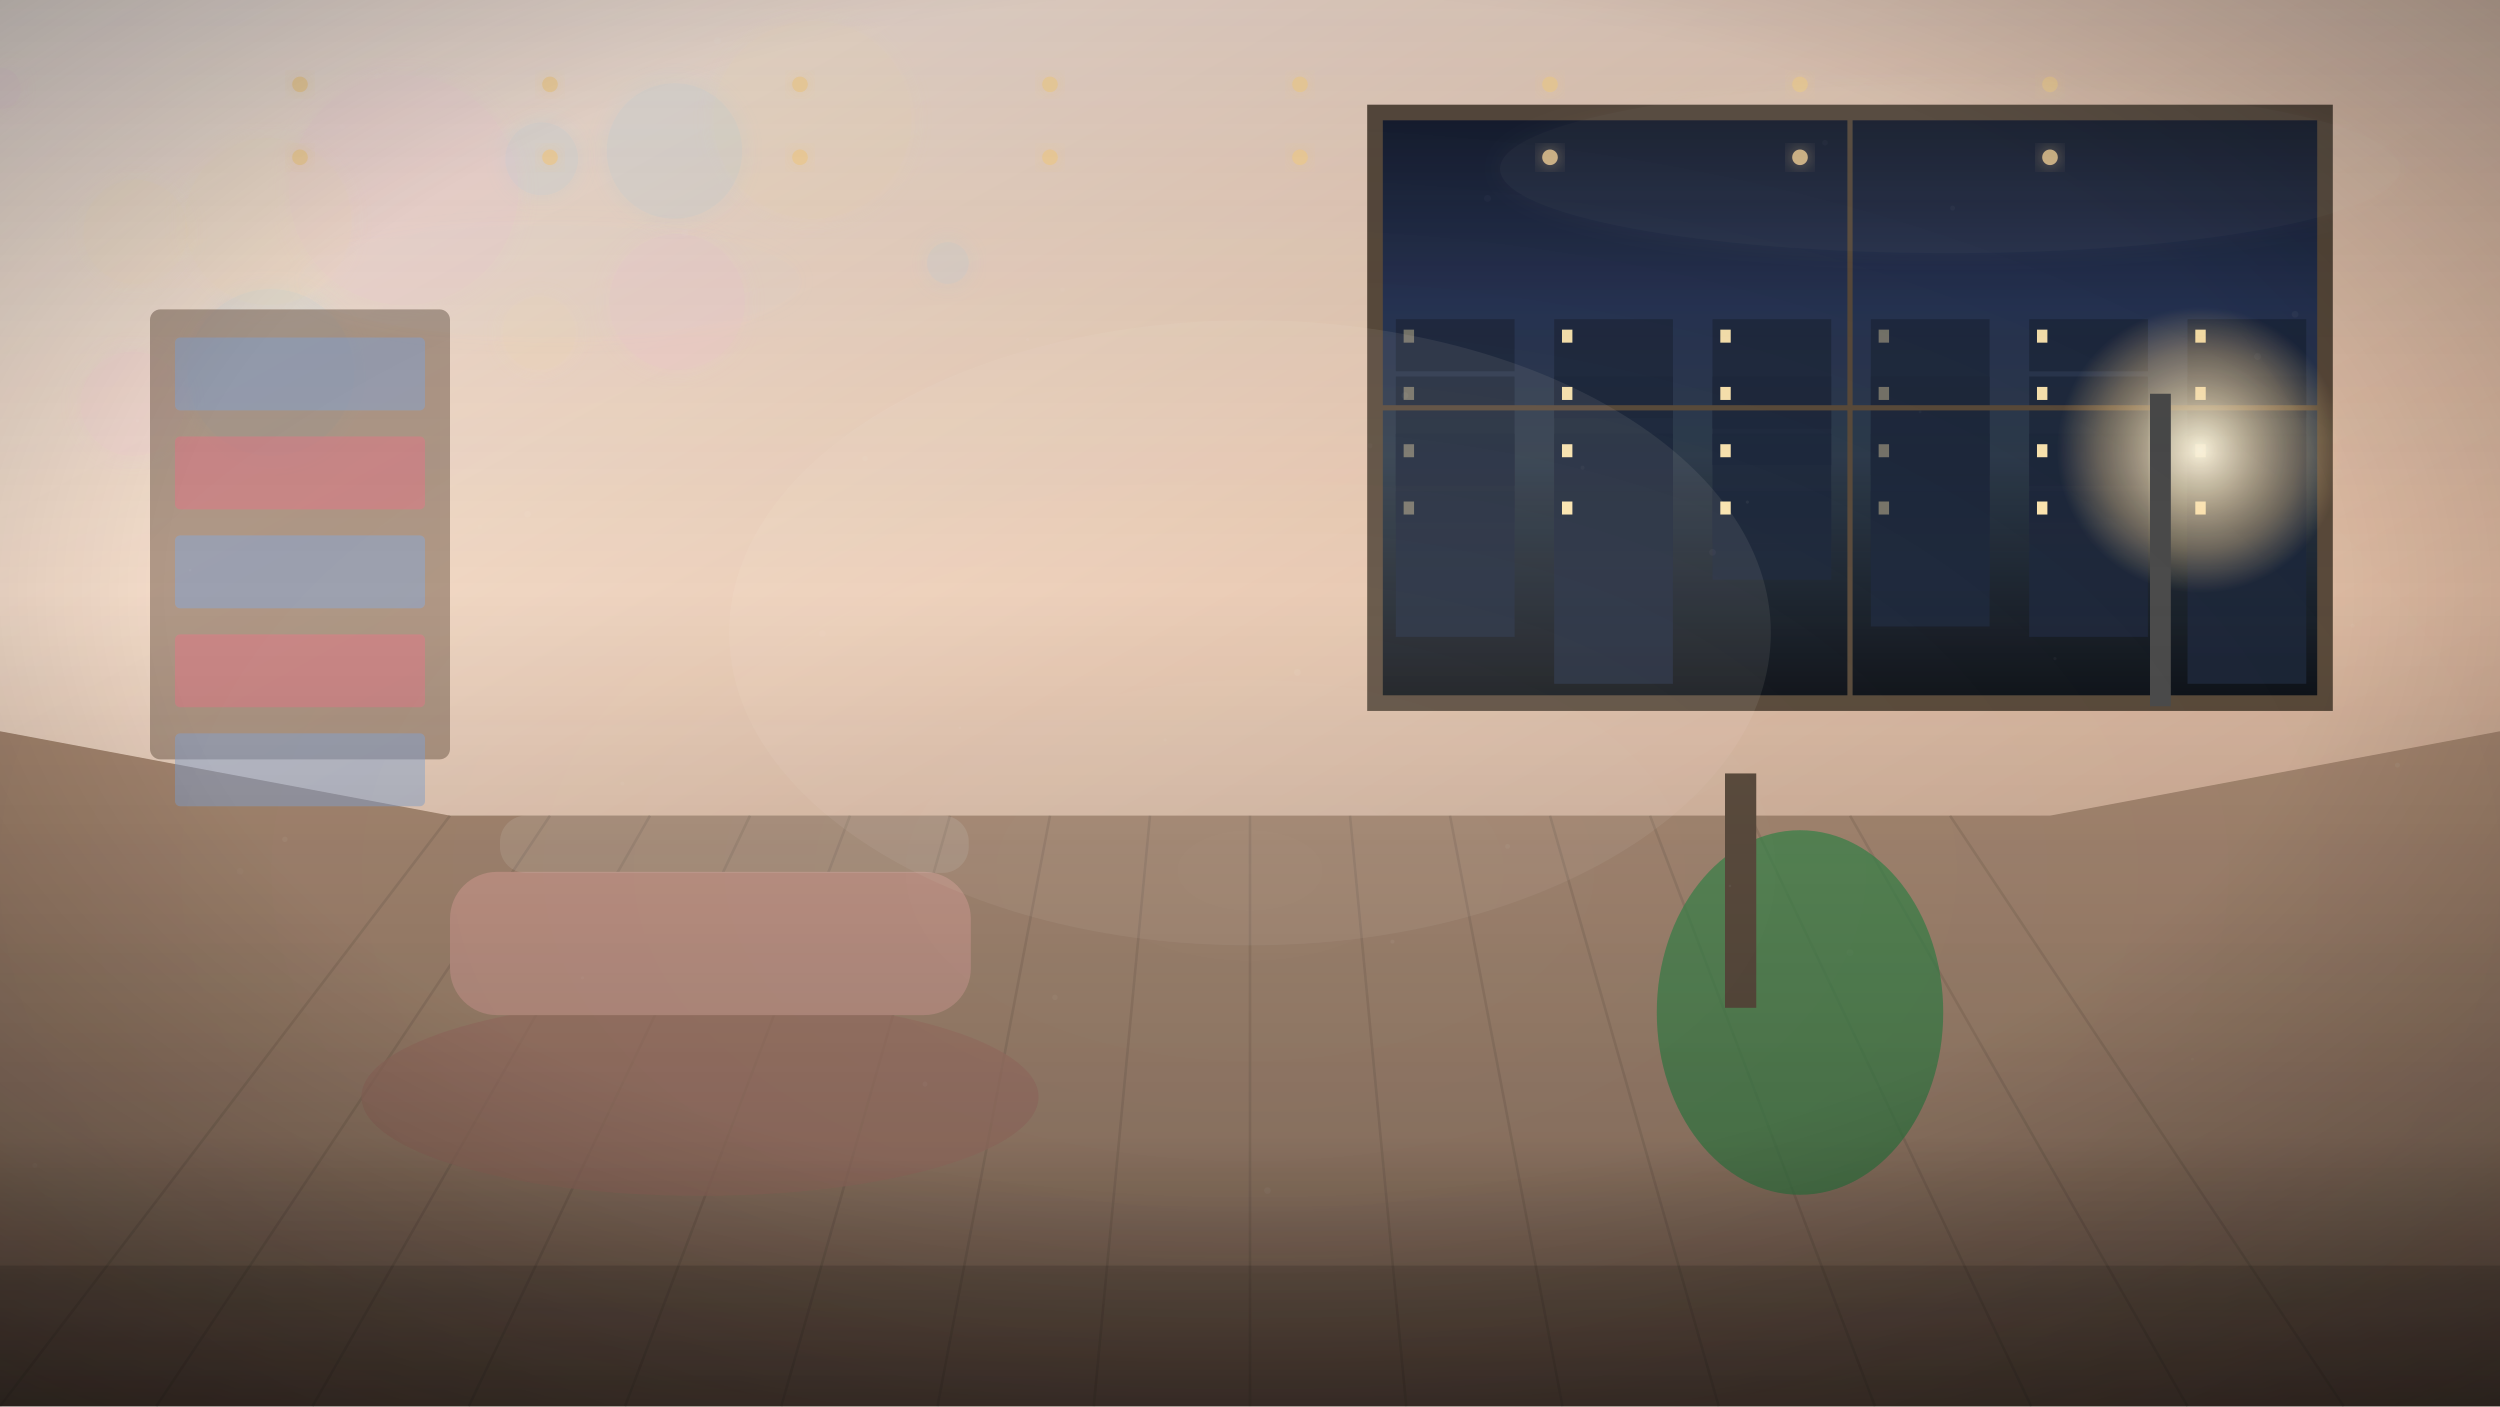
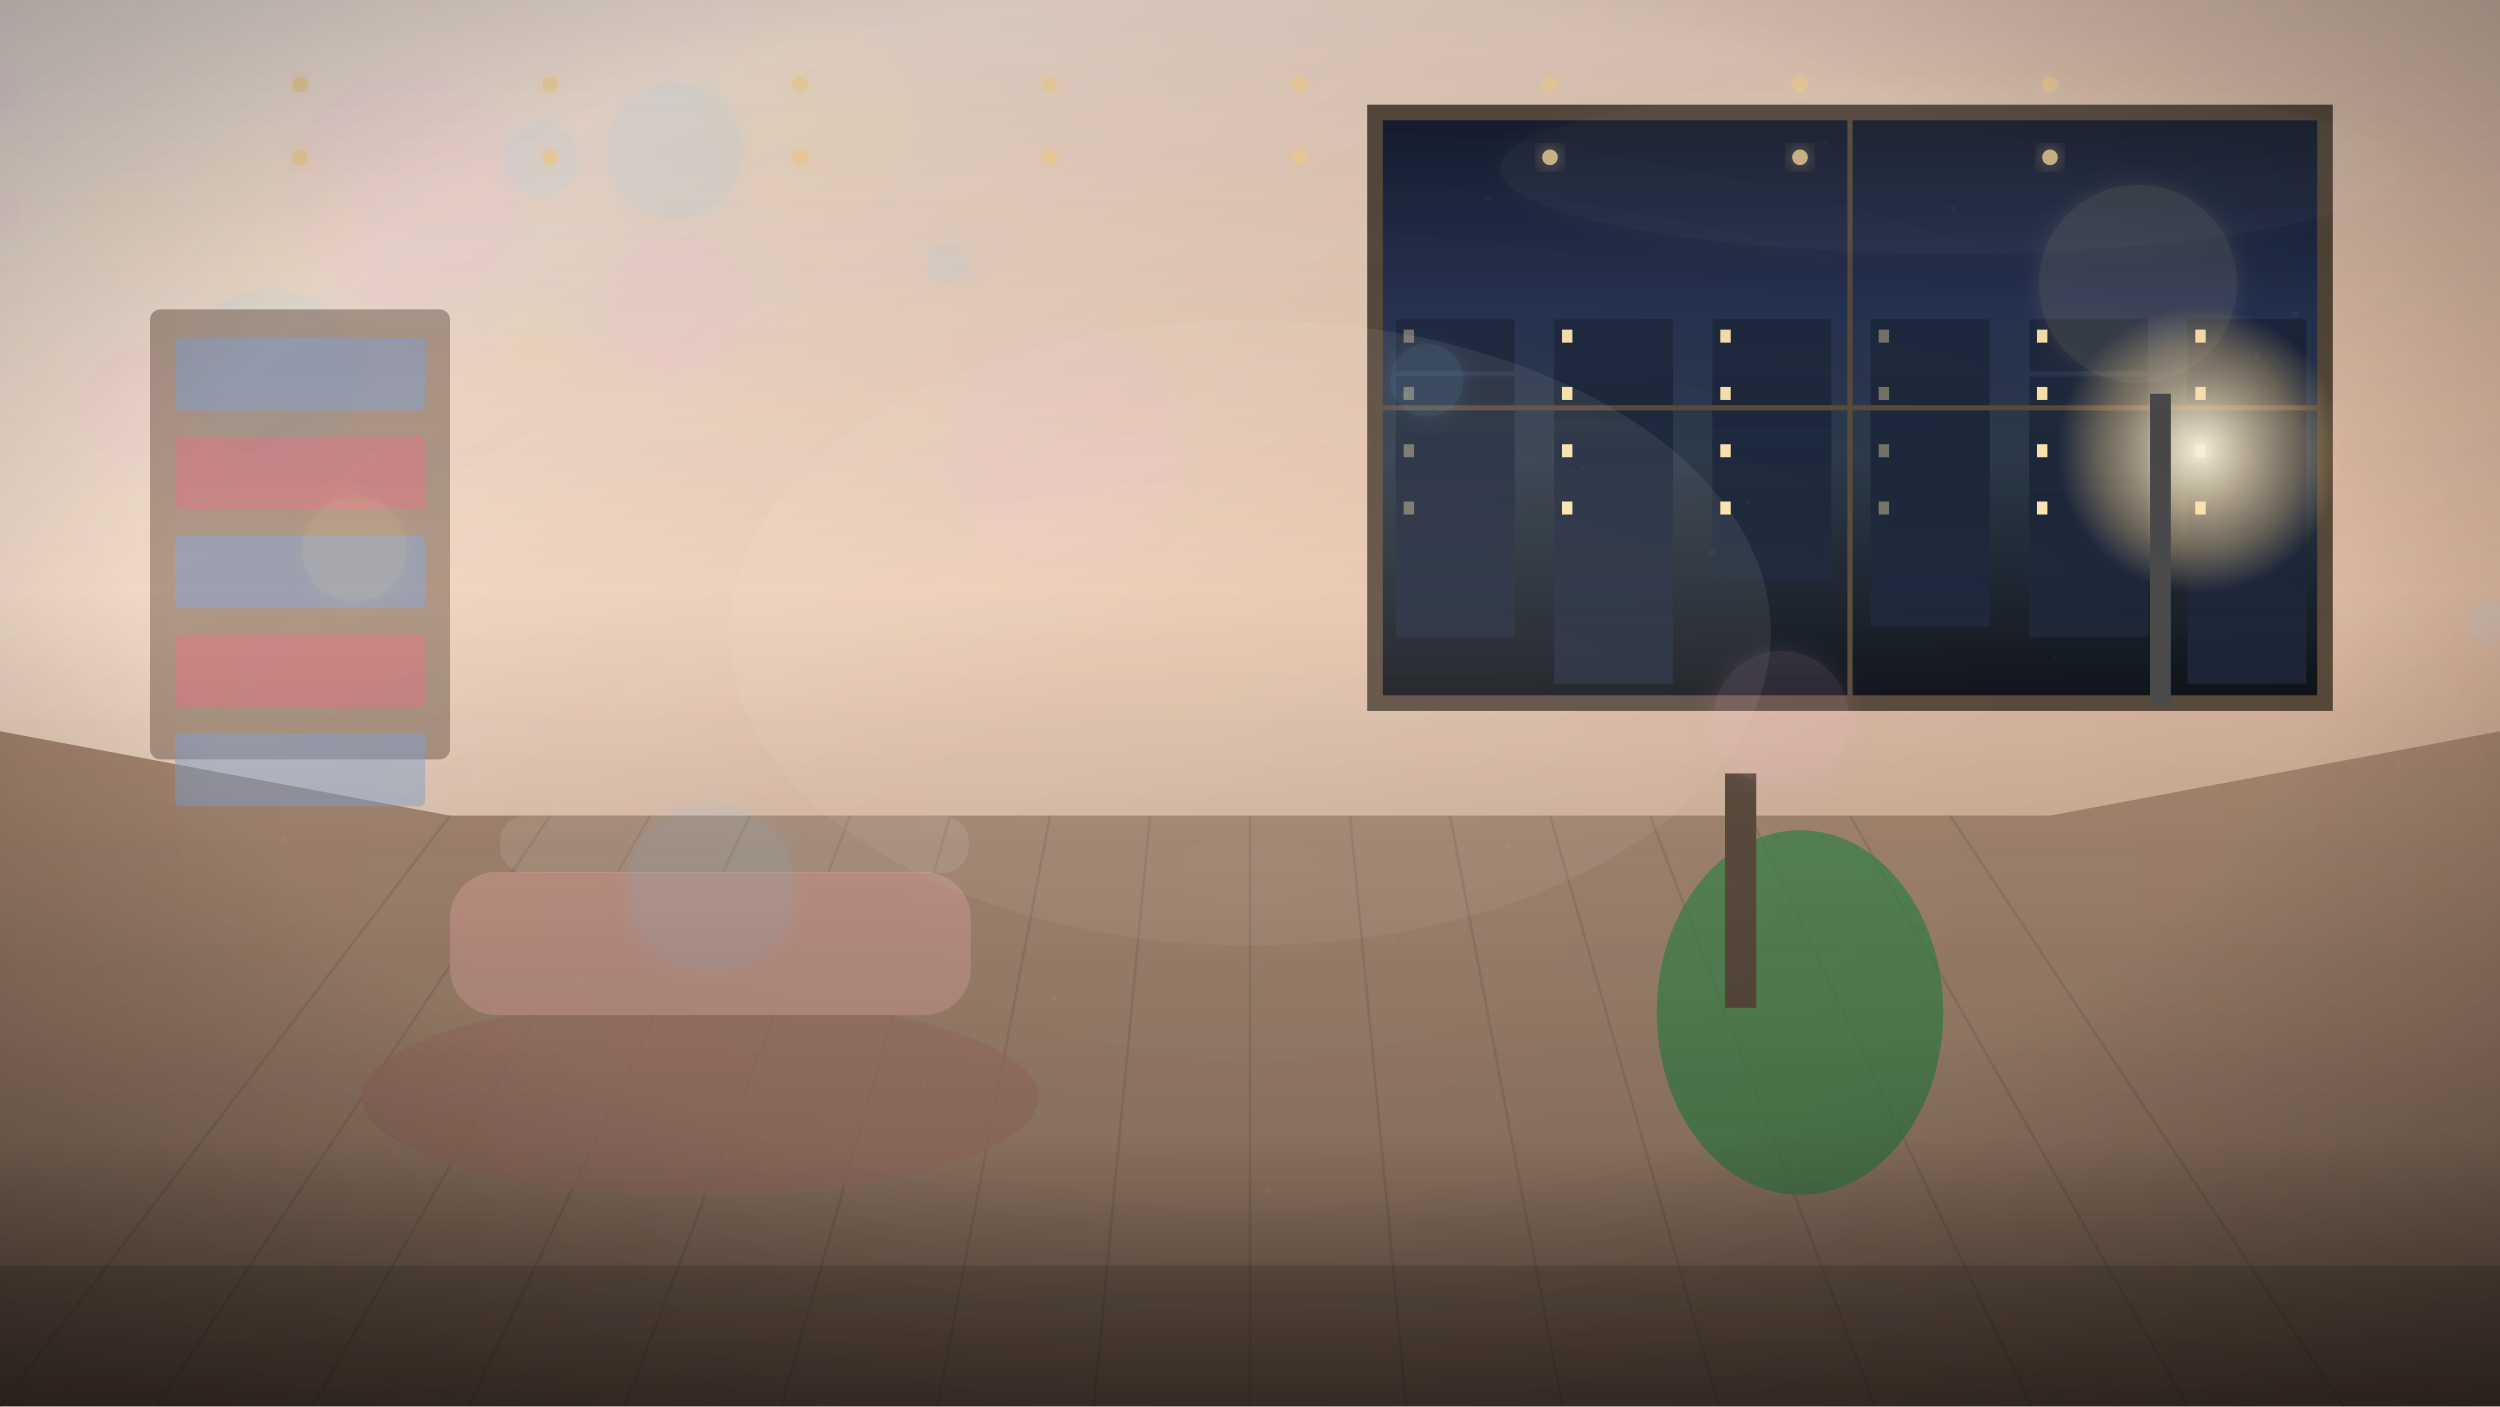
<svg xmlns="http://www.w3.org/2000/svg" viewBox="0 0 960 540" width="960" height="540">
  <defs>
    <linearGradient id="skyTop" x1="0" y1="0" x2="0" y2="1">
      <stop offset="0%" stop-color="#121828" />
      <stop offset="32%" stop-color="#243050" />
      <stop offset="58%" stop-color="#2a3848" />
      <stop offset="100%" stop-color="#0a0e14" />
    </linearGradient>
    <linearGradient id="skyDay" x1="0" y1="0" x2="0" y2="1">
      <stop offset="0%" stop-color="#6eb4e0" />
      <stop offset="38%" stop-color="#a8cce8" />
      <stop offset="70%" stop-color="#d8c098" />
      <stop offset="100%" stop-color="#6a8868" />
    </linearGradient>
    <linearGradient id="skySunset" x1="0" y1="0" x2="0" y2="1">
      <stop offset="0%" stop-color="#ff6b4a" />
      <stop offset="28%" stop-color="#d84888" />
      <stop offset="55%" stop-color="#683878" />
      <stop offset="100%" stop-color="#120818" />
    </linearGradient>
    <linearGradient id="haze" x1="0" y1="0.4" x2="0" y2="1">
      <stop offset="0%" stop-color="#fff" stop-opacity="0" />
      <stop offset="100%" stop-color="#c8d8f0" stop-opacity="0.22" />
    </linearGradient>
    <filter id="softGlow" x="-40%" y="-40%" width="180%" height="180%">
      <feGaussianBlur stdDeviation="4" result="b" />
      <feMerge>
        <feMergeNode in="b" />
        <feMergeNode in="SourceGraphic" />
      </feMerge>
    </filter>
    <filter id="neonGlow" x="-60%" y="-60%" width="220%" height="220%">
      <feGaussianBlur stdDeviation="6" result="b" />
      <feMerge>
        <feMergeNode in="b" />
        <feMergeNode in="b" />
        <feMergeNode in="SourceGraphic" />
      </feMerge>
    </filter>
    <filter id="paintSoft" x="-2%" y="-2%" width="104%" height="104%">
      <feGaussianBlur stdDeviation="0.6" />
    </filter>
    <radialGradient id="sunDisc" cx="0.5" cy="0.5" r="0.5">
      <stop offset="0%" stop-color="#fff8e8" />
      <stop offset="55%" stop-color="#ffd080" />
      <stop offset="100%" stop-color="#ff904000" />
    </radialGradient>
    <radialGradient id="moonGlow" cx="0.5" cy="0.5" r="0.5">
      <stop offset="0%" stop-color="#fffef8" />
      <stop offset="40%" stop-color="#e8e0f0" />
      <stop offset="100%" stop-color="#e8e0f000" />
    </radialGradient>
    <linearGradient id="wallWarm" x1="0" y1="0" x2="1" y2="1">
      <stop offset="0%" stop-color="#fff0e4" />
      <stop offset="45%" stop-color="#e8c8b0" />
      <stop offset="100%" stop-color="#c8a088" />
    </linearGradient>
    <linearGradient id="wallCool" x1="0" y1="0" x2="0" y2="1">
      <stop offset="0%" stop-color="#eef2f8" />
      <stop offset="100%" stop-color="#b8c0d0" />
    </linearGradient>
    <linearGradient id="floorWood" x1="0" y1="0.6" x2="0" y2="1">
      <stop offset="0%" stop-color="#a88870" />
      <stop offset="100%" stop-color="#685040" />
    </linearGradient>
    <radialGradient id="lampGlow" cx="0.5" cy="0.5" r="0.5">
      <stop offset="0%" stop-color="#fff8e0" />
      <stop offset="70%" stop-color="#ffd898" stop-opacity="0.35" />
      <stop offset="100%" stop-color="#ffd898" stop-opacity="0" />
    </radialGradient>
    <radialGradient id="vignette" cx="0.5" cy="0.42" r="0.78">
      <stop offset="55%" stop-color="#000" stop-opacity="0" />
      <stop offset="100%" stop-color="#030508" stop-opacity="0.38" />
    </radialGradient>
    <linearGradient id="filmGrade" x1="0" y1="0" x2="0" y2="1">
      <stop offset="0%" stop-color="#283858" stop-opacity="0.14" />
      <stop offset="42%" stop-color="#000" stop-opacity="0" />
      <stop offset="100%" stop-color="#000" stop-opacity="0.32" />
    </linearGradient>
    <radialGradient id="stageGlow" cx="0.5" cy="0.62" r="0.55">
      <stop offset="0%" stop-color="#fff" stop-opacity="0.06" />
      <stop offset="100%" stop-color="#fff" stop-opacity="0" />
    </radialGradient>
  </defs>
  <rect width="960" height="540" fill="url(#wallWarm)" />
  <polygon points="0,280.8 0,540 960,540 960,280.8 787.2,313.2 172.8,313.2" fill="url(#floorWood)" />
  <line x1="0" y1="540" x2="172.8" y2="313.2" stroke="#000" stroke-opacity="0.1" stroke-width="1" />
  <line x1="60" y1="540" x2="211.2" y2="313.2" stroke="#000" stroke-opacity="0.1" stroke-width="1" />
  <line x1="120" y1="540" x2="249.6" y2="313.2" stroke="#000" stroke-opacity="0.1" stroke-width="1" />
  <line x1="180" y1="540" x2="288" y2="313.2" stroke="#000" stroke-opacity="0.1" stroke-width="1" />
  <line x1="240" y1="540" x2="326.4" y2="313.2" stroke="#000" stroke-opacity="0.1" stroke-width="1" />
  <line x1="300" y1="540" x2="364.8" y2="313.2" stroke="#000" stroke-opacity="0.1" stroke-width="1" />
  <line x1="360" y1="540" x2="403.2" y2="313.2" stroke="#000" stroke-opacity="0.1" stroke-width="1" />
  <line x1="420" y1="540" x2="441.6" y2="313.2" stroke="#000" stroke-opacity="0.1" stroke-width="1" />
  <line x1="480" y1="540" x2="480" y2="313.2" stroke="#000" stroke-opacity="0.1" stroke-width="1" />
  <line x1="540" y1="540" x2="518.4" y2="313.2" stroke="#000" stroke-opacity="0.1" stroke-width="1" />
  <line x1="600" y1="540" x2="556.8" y2="313.2" stroke="#000" stroke-opacity="0.1" stroke-width="1" />
  <line x1="660" y1="540" x2="595.2" y2="313.2" stroke="#000" stroke-opacity="0.1" stroke-width="1" />
  <line x1="720" y1="540" x2="633.6" y2="313.2" stroke="#000" stroke-opacity="0.1" stroke-width="1" />
  <line x1="780" y1="540" x2="672" y2="313.2" stroke="#000" stroke-opacity="0.1" stroke-width="1" />
  <line x1="840" y1="540" x2="710.4" y2="313.2" stroke="#000" stroke-opacity="0.1" stroke-width="1" />
  <line x1="900" y1="540" x2="748.8" y2="313.2" stroke="#000" stroke-opacity="0.1" stroke-width="1" />
  <rect x="528" y="43.2" width="364.8" height="226.8" fill="url(#skyTop)" />
  <rect x="536" y="122.58" width="45.6" height="20" fill="#1a2438" opacity="0.85" />
  <rect x="539" y="126.58" width="4" height="5" fill="#ffe8b0" opacity="0.4" />
  <rect x="596.8" y="122.58" width="45.6" height="38" fill="#1a2438" opacity="0.85" />
  <rect x="599.8" y="126.58" width="4" height="5" fill="#ffe8b0" opacity="1.4" />
  <rect x="657.6" y="122.58" width="45.6" height="56" fill="#1a2438" opacity="0.85" />
  <rect x="660.6" y="126.58" width="4" height="5" fill="#ffe8b0" opacity="2.4" />
  <rect x="718.4" y="122.58" width="45.6" height="74" fill="#1a2438" opacity="0.85" />
  <rect x="721.4" y="126.58" width="4" height="5" fill="#ffe8b0" opacity="0.4" />
  <rect x="779.2" y="122.58" width="45.6" height="20" fill="#1a2438" opacity="0.85" />
  <rect x="782.2" y="126.58" width="4" height="5" fill="#ffe8b0" opacity="1.4" />
  <rect x="840" y="122.58" width="45.6" height="38" fill="#1a2438" opacity="0.85" />
  <rect x="843" y="126.58" width="4" height="5" fill="#ffe8b0" opacity="2.4" />
  <rect x="536" y="144.58" width="45.6" height="56" fill="#1a2438" opacity="0.85" />
  <rect x="539" y="148.58" width="4" height="5" fill="#ffe8b0" opacity="0.4" />
  <rect x="596.8" y="144.58" width="45.6" height="74" fill="#1a2438" opacity="0.85" />
  <rect x="599.8" y="148.58" width="4" height="5" fill="#ffe8b0" opacity="1.4" />
  <rect x="657.6" y="144.58" width="45.6" height="20" fill="#1a2438" opacity="0.85" />
  <rect x="660.6" y="148.58" width="4" height="5" fill="#ffe8b0" opacity="2.4" />
  <rect x="718.4" y="144.58" width="45.6" height="38" fill="#1a2438" opacity="0.85" />
  <rect x="721.4" y="148.58" width="4" height="5" fill="#ffe8b0" opacity="0.4" />
  <rect x="779.2" y="144.58" width="45.6" height="56" fill="#1a2438" opacity="0.85" />
  <rect x="782.2" y="148.58" width="4" height="5" fill="#ffe8b0" opacity="1.4" />
  <rect x="840" y="144.58" width="45.6" height="74" fill="#1a2438" opacity="0.85" />
  <rect x="843" y="148.58" width="4" height="5" fill="#ffe8b0" opacity="2.4" />
  <rect x="536" y="166.58" width="45.6" height="20" fill="#1a2438" opacity="0.85" />
  <rect x="539" y="170.58" width="4" height="5" fill="#ffe8b0" opacity="0.4" />
  <rect x="596.8" y="166.58" width="45.6" height="38" fill="#1a2438" opacity="0.85" />
  <rect x="599.8" y="170.58" width="4" height="5" fill="#ffe8b0" opacity="1.4" />
  <rect x="657.6" y="166.58" width="45.6" height="56" fill="#1a2438" opacity="0.85" />
  <rect x="660.6" y="170.58" width="4" height="5" fill="#ffe8b0" opacity="2.4" />
  <rect x="718.4" y="166.58" width="45.6" height="74" fill="#1a2438" opacity="0.85" />
  <rect x="721.4" y="170.58" width="4" height="5" fill="#ffe8b0" opacity="0.4" />
  <rect x="779.2" y="166.58" width="45.6" height="20" fill="#1a2438" opacity="0.85" />
  <rect x="782.2" y="170.58" width="4" height="5" fill="#ffe8b0" opacity="1.4" />
  <rect x="840" y="166.58" width="45.6" height="38" fill="#1a2438" opacity="0.85" />
  <rect x="843" y="170.58" width="4" height="5" fill="#ffe8b0" opacity="2.4" />
  <rect x="536" y="188.58" width="45.6" height="56" fill="#1a2438" opacity="0.85" />
  <rect x="539" y="192.58" width="4" height="5" fill="#ffe8b0" opacity="0.4" />
  <rect x="596.8" y="188.58" width="45.6" height="74" fill="#1a2438" opacity="0.85" />
  <rect x="599.8" y="192.58" width="4" height="5" fill="#ffe8b0" opacity="1.4" />
  <rect x="657.6" y="188.58" width="45.6" height="20" fill="#1a2438" opacity="0.85" />
  <rect x="660.6" y="192.58" width="4" height="5" fill="#ffe8b0" opacity="2.4" />
  <rect x="718.4" y="188.58" width="45.6" height="38" fill="#1a2438" opacity="0.85" />
  <rect x="721.4" y="192.58" width="4" height="5" fill="#ffe8b0" opacity="0.4" />
  <rect x="779.2" y="188.58" width="45.6" height="56" fill="#1a2438" opacity="0.85" />
  <rect x="782.2" y="192.58" width="4" height="5" fill="#ffe8b0" opacity="1.4" />
  <rect x="840" y="188.58" width="45.6" height="74" fill="#1a2438" opacity="0.85" />
  <rect x="843" y="192.58" width="4" height="5" fill="#ffe8b0" opacity="2.4" />
  <circle cx="0" cy="34" r="8" fill="#ffb8e8" opacity="0.12" filter="url(#softGlow)" />
  <circle cx="208" cy="61" r="14" fill="#88d8ff" opacity="0.12" filter="url(#softGlow)" />
  <circle cx="52" cy="89" r="20" fill="#ffe8a8" opacity="0.12" filter="url(#softGlow)" />
  <circle cx="260" cy="116" r="26" fill="#ffb8e8" opacity="0.12" filter="url(#softGlow)" />
  <circle cx="104" cy="143" r="32" fill="#88d8ff" opacity="0.12" filter="url(#softGlow)" />
  <circle cx="312" cy="46" r="38" fill="#ffe8a8" opacity="0.12" filter="url(#softGlow)" />
  <circle cx="155" cy="73" r="44" fill="#ffb8e8" opacity="0.12" filter="url(#softGlow)" />
  <circle cx="364" cy="101" r="8" fill="#88d8ff" opacity="0.12" filter="url(#softGlow)" />
  <circle cx="207" cy="128" r="14" fill="#ffe8a8" opacity="0.12" filter="url(#softGlow)" />
  <circle cx="51" cy="155" r="20" fill="#ffb8e8" opacity="0.12" filter="url(#softGlow)" />
  <circle cx="259" cy="58" r="26" fill="#88d8ff" opacity="0.12" filter="url(#softGlow)" />
  <circle cx="103" cy="85" r="32" fill="#ffe8a8" opacity="0.12" filter="url(#softGlow)" />
  <rect x="528" y="43.2" width="364.8" height="226.8" fill="none" stroke="#584838" stroke-width="6" />
  <path d="M710.4 43.2 L710.4 270 M528 156.6 L892.8 156.6" stroke="#584838" stroke-width="2" />
  <circle cx="115.2" cy="32.4" r="3" fill="#ffd898" opacity="0.85" filter="url(#softGlow)" />
  <circle cx="211.2" cy="32.4" r="3" fill="#ffd898" opacity="0.85" filter="url(#softGlow)" />
  <circle cx="307.2" cy="32.4" r="3" fill="#ffd898" opacity="0.85" filter="url(#softGlow)" />
  <circle cx="403.2" cy="32.4" r="3" fill="#ffd898" opacity="0.85" filter="url(#softGlow)" />
  <circle cx="499.2" cy="32.4" r="3" fill="#ffd898" opacity="0.85" filter="url(#softGlow)" />
  <circle cx="595.2" cy="32.4" r="3" fill="#ffd898" opacity="0.85" filter="url(#softGlow)" />
  <circle cx="691.2" cy="32.4" r="3" fill="#ffd898" opacity="0.85" filter="url(#softGlow)" />
  <circle cx="787.2" cy="32.4" r="3" fill="#ffd898" opacity="0.85" filter="url(#softGlow)" />
  <circle cx="115.2" cy="60.4" r="3" fill="#ffd898" opacity="0.85" filter="url(#softGlow)" />
  <circle cx="211.2" cy="60.4" r="3" fill="#ffd898" opacity="0.85" filter="url(#softGlow)" />
  <circle cx="307.2" cy="60.4" r="3" fill="#ffd898" opacity="0.85" filter="url(#softGlow)" />
  <circle cx="403.2" cy="60.4" r="3" fill="#ffd898" opacity="0.85" filter="url(#softGlow)" />
  <circle cx="499.2" cy="60.4" r="3" fill="#ffd898" opacity="0.85" filter="url(#softGlow)" />
  <circle cx="595.2" cy="60.4" r="3" fill="#ffd898" opacity="0.85" filter="url(#softGlow)" />
  <circle cx="691.2" cy="60.4" r="3" fill="#ffd898" opacity="0.85" filter="url(#softGlow)" />
  <circle cx="787.2" cy="60.4" r="3" fill="#ffd898" opacity="0.85" filter="url(#softGlow)" />
  <rect x="57.6" y="118.8" width="115.2" height="172.8" fill="#786050" opacity="0.55" rx="4" />
  <rect x="67.2" y="129.6" width="96" height="28" fill="#88a8d8" opacity="0.5" rx="2" />
  <rect x="67.2" y="167.6" width="96" height="28" fill="#e87888" opacity="0.5" rx="2" />
  <rect x="67.2" y="205.6" width="96" height="28" fill="#88a8d8" opacity="0.5" rx="2" />
  <rect x="67.2" y="243.6" width="96" height="28" fill="#e87888" opacity="0.5" rx="2" />
  <rect x="67.2" y="281.6" width="96" height="28" fill="#88a8d8" opacity="0.5" rx="2" />
  <ellipse cx="268.8" cy="421.2" rx="130" ry="38" fill="#a87868" opacity="0.75" />
  <rect x="172.8" y="334.8" width="200" height="55" rx="18" fill="#c89888" />
  <rect x="192" y="313.2" width="180" height="22" rx="10" fill="#fff" opacity="0.12" />
  <ellipse cx="691.2" cy="388.8" rx="55" ry="70" fill="#388848" opacity="0.75" />
  <rect x="662.4" y="297" width="12" height="90" fill="#584838" />
  <circle cx="844.8" cy="172.8" r="55" fill="url(#lampGlow)" />
  <rect x="825.6" y="151.2" width="8" height="120" fill="#484848" />
  <ellipse cx="480" cy="243" rx="200" ry="120" fill="#fff8e8" opacity="0.08" />
+   <circle cx="0" cy="81" r="8" fill="#ffb8e8" opacity="0.12" filter="url(#softGlow)" />
+   <circle cx="548" cy="146" r="14" fill="#88d8ff" opacity="0.12" filter="url(#softGlow)" />
+   <circle cx="136" cy="211" r="20" fill="#ffe8a8" opacity="0.12" filter="url(#softGlow)" />
+   <circle cx="684" cy="276" r="26" fill="#ffb8e8" opacity="0.12" filter="url(#softGlow)" />
+   <circle cx="273" cy="341" r="32" fill="#88d8ff" opacity="0.12" filter="url(#softGlow)" />
+   <circle cx="821" cy="109" r="38" fill="#ffe8a8" opacity="0.12" filter="url(#softGlow)" />
+   <circle cx="409" cy="174" r="44" fill="#ffb8e8" opacity="0.12" filter="url(#softGlow)" />
+   <circle cx="957" cy="239" r="8" fill="#88d8ff" opacity="0.12" filter="url(#softGlow)" />
  <circle cx="0.0" cy="7.8" r="0.60" fill="#fff" opacity="0.022" />
  <circle cx="131.5" cy="48.7" r="0.95" fill="#fff" opacity="0.032" />
  <circle cx="263.0" cy="89.5" r="1.30" fill="#fff" opacity="0.042" />
  <circle cx="394.6" cy="130.4" r="0.60" fill="#fff" opacity="0.052" />
  <circle cx="526.1" cy="171.2" r="0.95" fill="#fff" opacity="0.022" />
  <circle cx="657.6" cy="212.1" r="1.30" fill="#fff" opacity="0.032" />
  <circle cx="789.1" cy="252.9" r="0.60" fill="#fff" opacity="0.042" />
  <circle cx="920.6" cy="293.8" r="0.95" fill="#fff" opacity="0.052" />
  <circle cx="92.2" cy="334.6" r="1.30" fill="#fff" opacity="0.022" />
  <circle cx="223.7" cy="375.5" r="0.60" fill="#fff" opacity="0.032" />
  <circle cx="355.2" cy="416.3" r="0.95" fill="#fff" opacity="0.042" />
  <circle cx="486.7" cy="457.2" r="1.30" fill="#fff" opacity="0.052" />
  <circle cx="618.2" cy="39.0" r="0.60" fill="#fff" opacity="0.022" />
  <circle cx="749.8" cy="79.9" r="0.95" fill="#fff" opacity="0.032" />
  <circle cx="881.3" cy="120.7" r="1.30" fill="#fff" opacity="0.042" />
  <circle cx="52.8" cy="161.6" r="0.60" fill="#fff" opacity="0.052" />
  <circle cx="184.3" cy="202.4" r="0.95" fill="#fff" opacity="0.022" />
  <circle cx="315.8" cy="243.3" r="1.30" fill="#fff" opacity="0.032" />
  <circle cx="447.4" cy="284.1" r="0.60" fill="#fff" opacity="0.042" />
  <circle cx="578.9" cy="325.0" r="0.95" fill="#fff" opacity="0.052" />
  <circle cx="710.4" cy="365.8" r="1.30" fill="#fff" opacity="0.022" />
  <circle cx="841.9" cy="406.7" r="0.60" fill="#fff" opacity="0.032" />
  <circle cx="13.4" cy="447.5" r="0.95" fill="#fff" opacity="0.042" />
  <circle cx="145.0" cy="29.4" r="1.30" fill="#fff" opacity="0.052" />
  <circle cx="276.5" cy="70.2" r="0.60" fill="#fff" opacity="0.022" />
  <circle cx="408.0" cy="111.1" r="0.95" fill="#fff" opacity="0.032" />
  <circle cx="539.5" cy="151.9" r="1.30" fill="#fff" opacity="0.042" />
  <circle cx="671.0" cy="192.8" r="0.60" fill="#fff" opacity="0.052" />
  <circle cx="0.0" cy="12.1" r="0.50" fill="#fff" opacity="0.025" filter="url(#softGlow)" />
  <circle cx="166.1" cy="94.1" r="0.78" fill="#fff" opacity="0.033" filter="url(#softGlow)" />
  <circle cx="332.2" cy="176.1" r="1.06" fill="#fff" opacity="0.041" filter="url(#softGlow)" />
  <circle cx="498.2" cy="258.2" r="1.34" fill="#fff" opacity="0.049" filter="url(#softGlow)" />
  <circle cx="664.3" cy="340.2" r="0.50" fill="#fff" opacity="0.057" filter="url(#softGlow)" />
  <circle cx="830.4" cy="33.4" r="0.78" fill="#fff" opacity="0.025" filter="url(#softGlow)" />
  <circle cx="36.5" cy="115.5" r="1.06" fill="#fff" opacity="0.033" filter="url(#softGlow)" />
  <circle cx="202.6" cy="197.5" r="1.34" fill="#fff" opacity="0.041" filter="url(#softGlow)" />
  <circle cx="368.6" cy="279.5" r="0.50" fill="#fff" opacity="0.049" filter="url(#softGlow)" />
  <circle cx="534.7" cy="361.6" r="0.78" fill="#fff" opacity="0.057" filter="url(#softGlow)" />
  <circle cx="700.8" cy="54.8" r="1.06" fill="#fff" opacity="0.025" filter="url(#softGlow)" />
  <circle cx="866.9" cy="136.9" r="1.34" fill="#fff" opacity="0.033" filter="url(#softGlow)" />
  <circle cx="73.0" cy="218.9" r="0.50" fill="#fff" opacity="0.041" filter="url(#softGlow)" />
  <circle cx="239.0" cy="300.9" r="0.78" fill="#fff" opacity="0.049" filter="url(#softGlow)" />
  <circle cx="405.1" cy="383.0" r="1.06" fill="#fff" opacity="0.057" filter="url(#softGlow)" />
  <circle cx="571.2" cy="76.2" r="1.34" fill="#fff" opacity="0.025" filter="url(#softGlow)" />
  <circle cx="737.3" cy="158.2" r="0.50" fill="#fff" opacity="0.033" filter="url(#softGlow)" />
  <circle cx="903.4" cy="240.3" r="0.78" fill="#fff" opacity="0.041" filter="url(#softGlow)" />
  <circle cx="109.4" cy="322.3" r="1.06" fill="#fff" opacity="0.049" filter="url(#softGlow)" />
  <circle cx="275.5" cy="15.6" r="1.34" fill="#fff" opacity="0.057" filter="url(#softGlow)" />
  <circle cx="441.6" cy="97.6" r="0.50" fill="#fff" opacity="0.025" filter="url(#softGlow)" />
  <circle cx="607.7" cy="179.6" r="0.78" fill="#fff" opacity="0.033" filter="url(#softGlow)" />
  <ellipse cx="748.8" cy="64.8" rx="172.8" ry="32.4" fill="#fff8e8" opacity="0.045" filter="url(#softGlow)" />
  <ellipse cx="211.2" cy="108" rx="96" ry="21.6" fill="#c8e8ff" opacity="0.035" filter="url(#softGlow)" />
  <rect width="960" height="540" fill="url(#stageGlow)" />
  <rect width="960" height="540" fill="url(#haze)" opacity="0.14" />
  <rect width="960" height="540" fill="url(#filmGrade)" />
  <rect width="960" height="540" fill="url(#vignette)" />
  <rect x="0" y="486" width="960" height="54" fill="#000" opacity="0.14" />
</svg>
